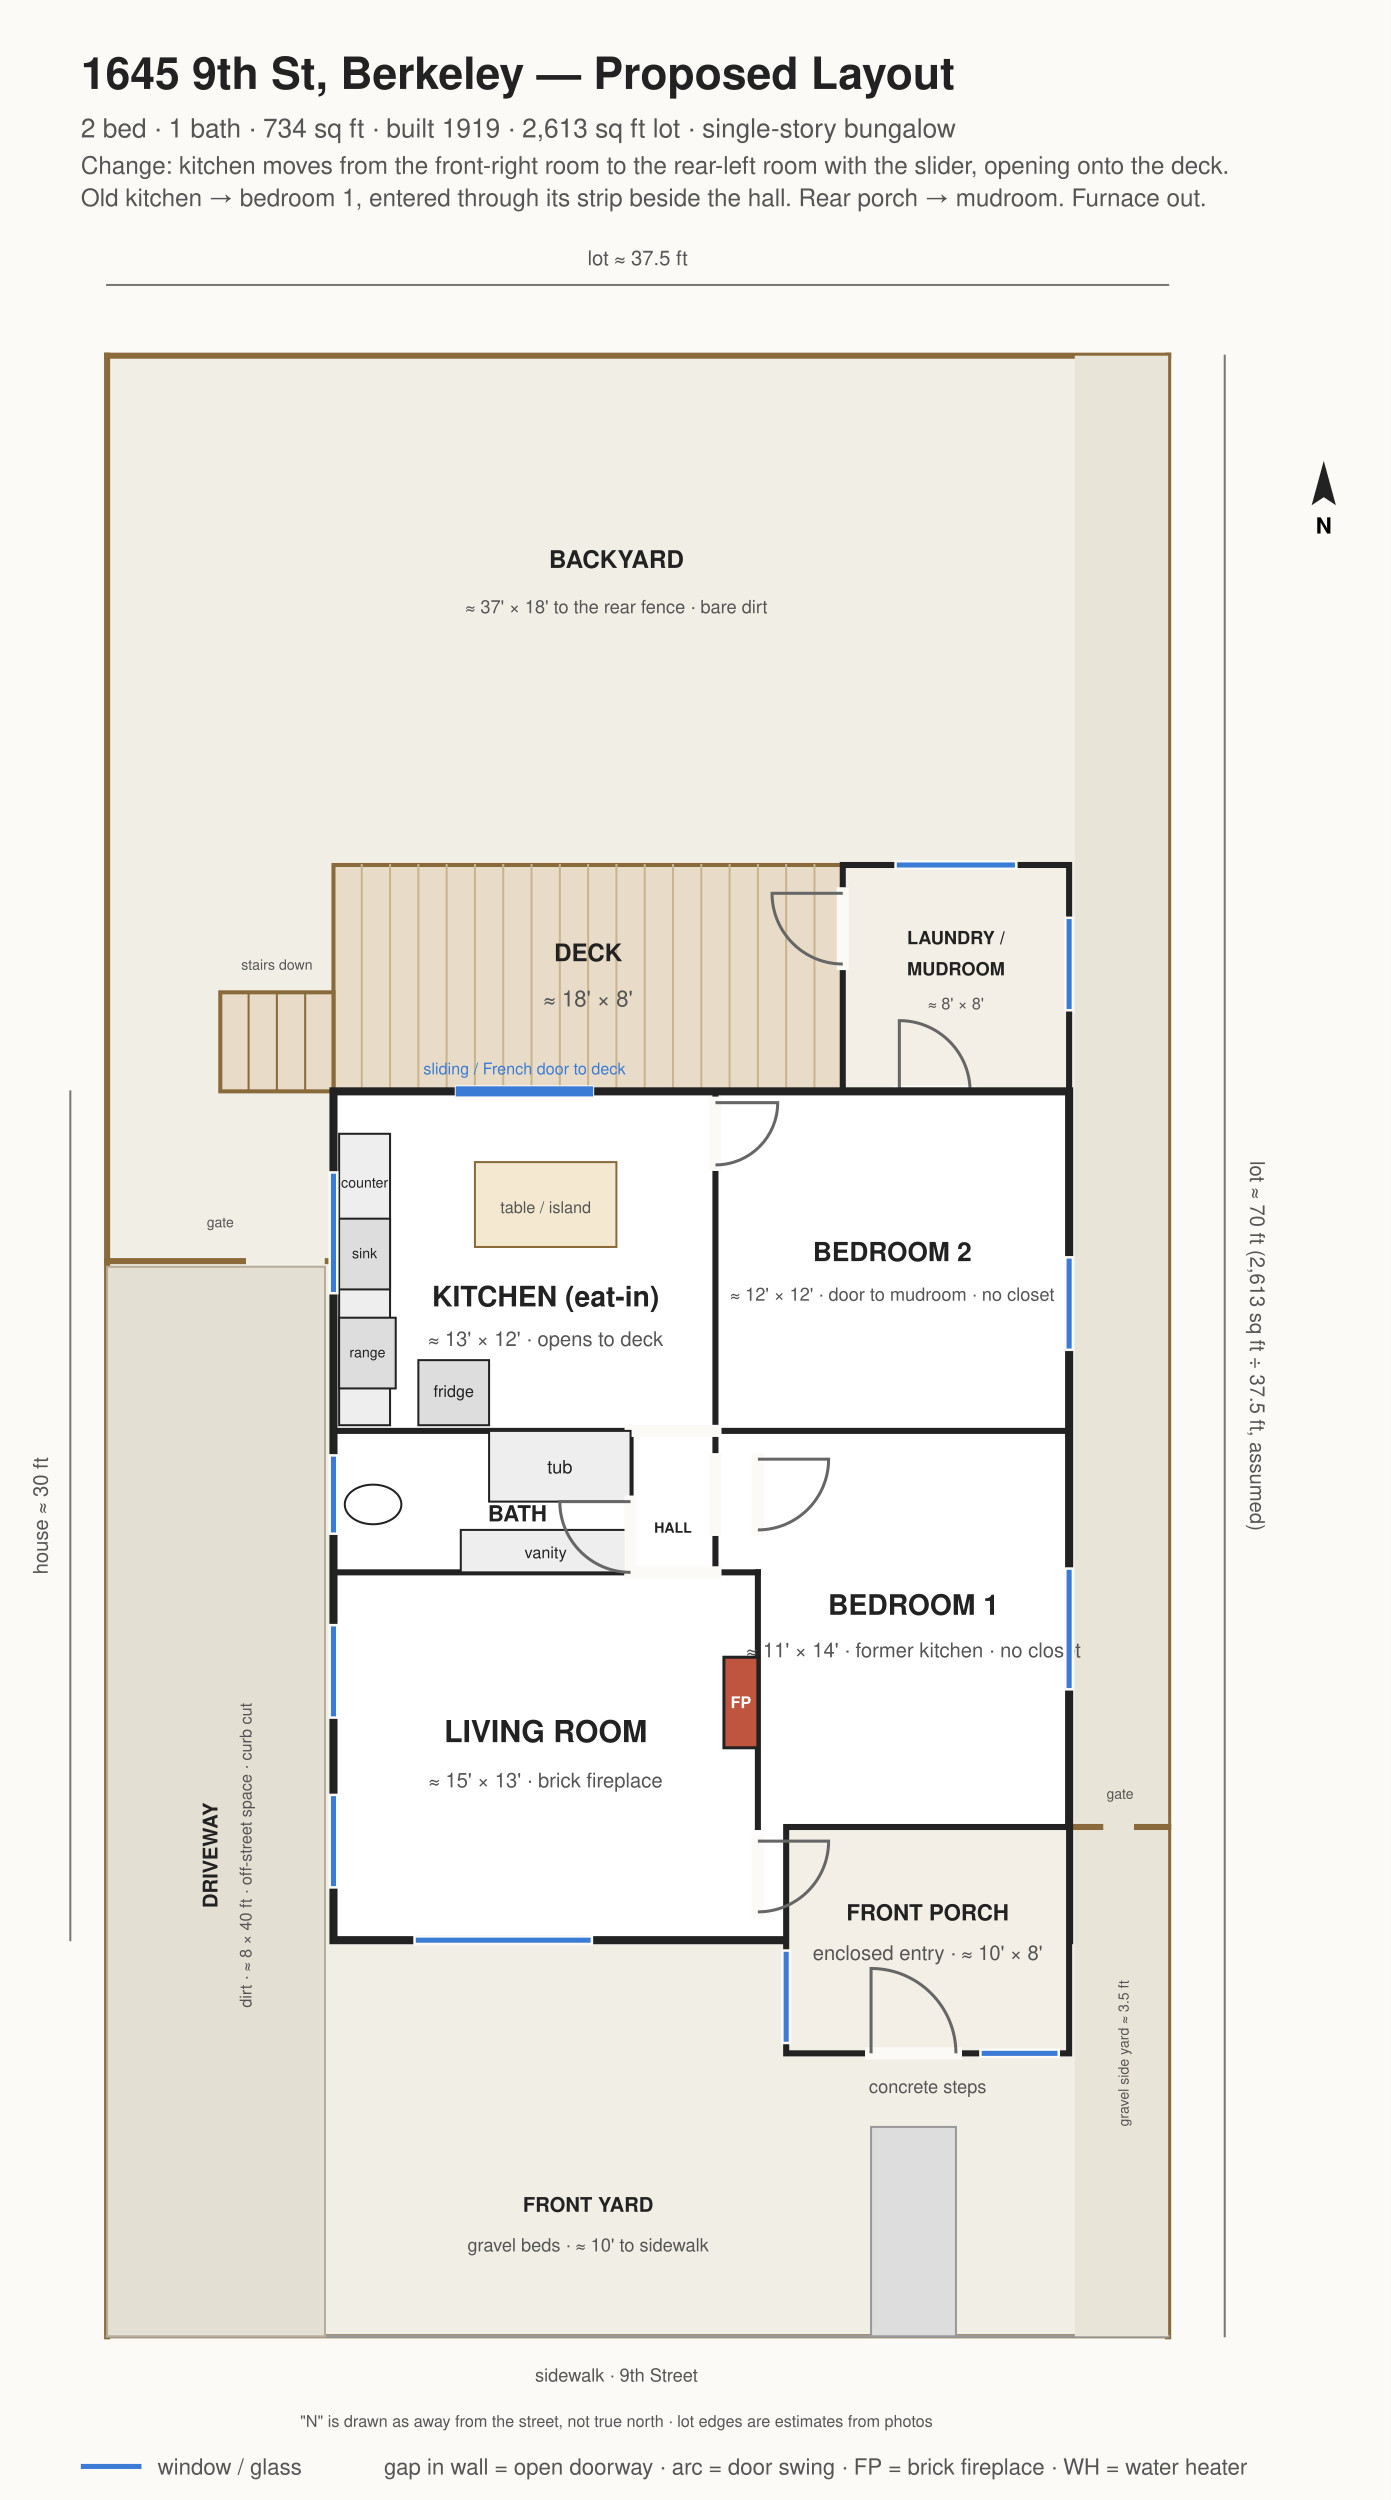
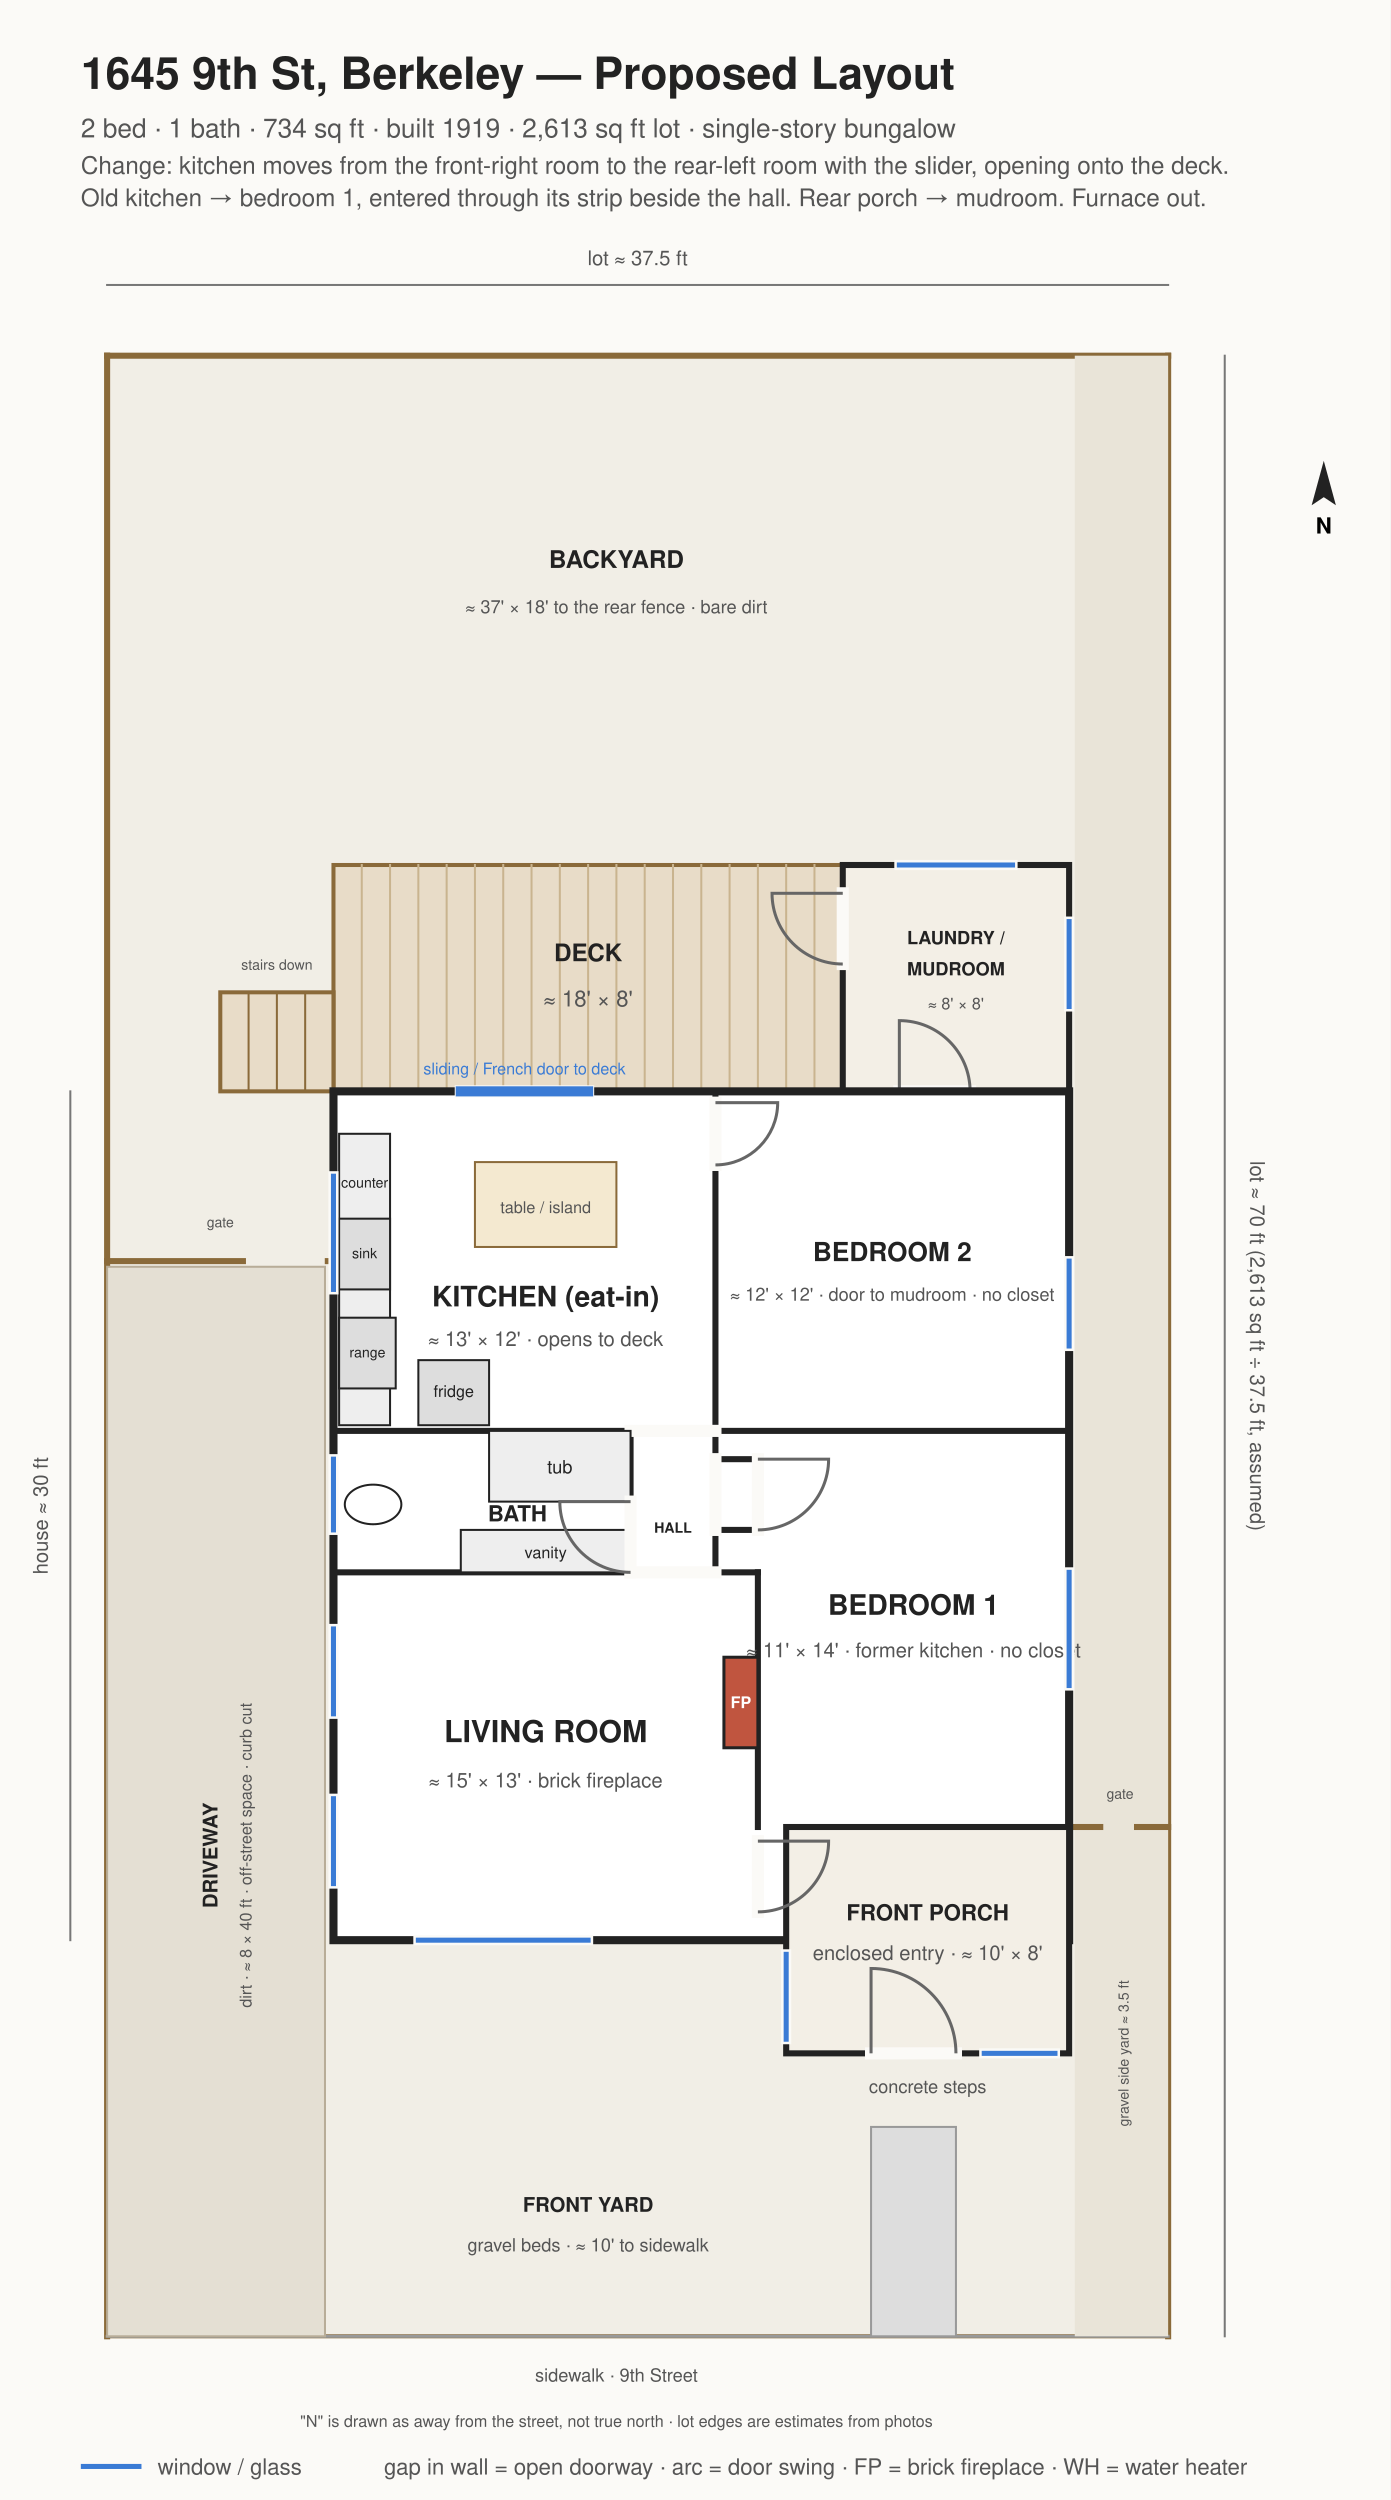
<svg xmlns="http://www.w3.org/2000/svg" width="688" height="1237" viewBox="0 0 688 1237" font-family="Helvetica, Arial, sans-serif">
  <rect width="688" height="1237" fill="#fbfaf7" />
  <text x="40" y="44" font-size="22" font-weight="bold" fill="#222">1645 9th St, Berkeley — Proposed Layout</text>
  <text x="40" y="68" font-size="13" fill="#555">2 bed · 1 bath · 734 sq ft · built 1919 · 2,613 sq ft lot · single-story bungalow</text>
  <text x="40" y="86" font-size="12" fill="#555">Change: kitchen moves from the front-right room to the rear-left room with the slider, opening onto the deck.</text>
  <text x="40" y="102" font-size="12" fill="#555">Old kitchen → bedroom 1, entered through its strip beside the hall. Rear porch → mudroom. Furnace out.</text>
  <rect x="53" y="176" width="525.0" height="980" fill="#f1eee6" stroke="#8a6a3a" stroke-width="2" />
  <line x1="53" y1="176" x2="578.0" y2="176" stroke="#8a6a3a" stroke-width="3" stroke-linecap="square" />
  <line x1="53" y1="176" x2="53" y2="1156" stroke="#8a6a3a" stroke-width="3" stroke-linecap="square" />
  <line x1="578.0" y1="176" x2="578.0" y2="1156" stroke="#8a6a3a" stroke-width="3" stroke-linecap="square" />
  <line x1="53" y1="1156" x2="578.0" y2="1156" stroke="#999" stroke-width="1.5" stroke-linecap="square" />
  <rect x="531.8" y="176" width="46.2" height="980" fill="#e9e4d8" stroke="none" stroke-width="0" />
  <line x1="529" y1="904" x2="544.4" y2="904" stroke="#8a6a3a" stroke-width="3" stroke-linecap="square" />
  <line x1="562.6" y1="904" x2="578.0" y2="904" stroke="#8a6a3a" stroke-width="3" stroke-linecap="square" />
  <text x="554.2" y="890" font-size="7" text-anchor="middle" fill="#555" font-weight="normal">gate</text>
  <text transform="translate(558.4,1016) rotate(-90)" font-size="7" text-anchor="middle" fill="#555">gravel side yard ≈ 3.5 ft</text>
  <line x1="53" y1="624" x2="120.2" y2="624" stroke="#8a6a3a" stroke-width="3" stroke-linecap="square" />
  <line x1="162.2" y1="624" x2="165" y2="624" stroke="#8a6a3a" stroke-width="3" stroke-linecap="square" />
  <text x="109" y="607.2" font-size="7" text-anchor="middle" fill="#555" font-weight="normal">gate</text>
  <text x="305" y="281.0" font-size="12" text-anchor="middle" fill="#222" font-weight="bold">BACKYARD</text>
  <text x="305" y="303.4" font-size="9" text-anchor="middle" fill="#555" font-weight="normal">≈ 37' × 18' to the rear fence · bare dirt</text>
  <rect x="53" y="626.8" width="107.8" height="529.2" fill="#e4dfd3" stroke="#b8ad98" stroke-width="1" />
  <text transform="translate(107.6,918) rotate(-90)" font-size="10" font-weight="bold" text-anchor="middle" fill="#222">DRIVEWAY</text>
  <text transform="translate(124.4,918) rotate(-90)" font-size="8" text-anchor="middle" fill="#555">dirt · ≈ 8 × 40 ft · off-street space · curb cut</text>
  <text x="291" y="1094.4" font-size="10" text-anchor="middle" fill="#222" font-weight="bold">FRONT YARD</text>
  <text x="291" y="1114" font-size="9" text-anchor="middle" fill="#555" font-weight="normal">gravel beds · ≈ 10' to sidewalk</text>
  <rect x="431" y="1052.4" width="42" height="103.6" fill="#ddd" stroke="#999" stroke-width="1" />
  <text x="305" y="1178.4" font-size="9" text-anchor="middle" fill="#555" font-weight="normal">sidewalk · 9th Street</text>
  <rect x="165" y="428" width="252" height="112" fill="#e8dcc8" stroke="#8a6a3a" stroke-width="2" />
  <line x1="179" y1="428" x2="179" y2="540" stroke="#c9b48f" stroke-width="1" stroke-linecap="square" />
  <line x1="193" y1="428" x2="193" y2="540" stroke="#c9b48f" stroke-width="1" stroke-linecap="square" />
  <line x1="207" y1="428" x2="207" y2="540" stroke="#c9b48f" stroke-width="1" stroke-linecap="square" />
  <line x1="221" y1="428" x2="221" y2="540" stroke="#c9b48f" stroke-width="1" stroke-linecap="square" />
  <line x1="235" y1="428" x2="235" y2="540" stroke="#c9b48f" stroke-width="1" stroke-linecap="square" />
  <line x1="249" y1="428" x2="249" y2="540" stroke="#c9b48f" stroke-width="1" stroke-linecap="square" />
  <line x1="263" y1="428" x2="263" y2="540" stroke="#c9b48f" stroke-width="1" stroke-linecap="square" />
  <line x1="277" y1="428" x2="277" y2="540" stroke="#c9b48f" stroke-width="1" stroke-linecap="square" />
  <line x1="291" y1="428" x2="291" y2="540" stroke="#c9b48f" stroke-width="1" stroke-linecap="square" />
  <line x1="305" y1="428" x2="305" y2="540" stroke="#c9b48f" stroke-width="1" stroke-linecap="square" />
  <line x1="319" y1="428" x2="319" y2="540" stroke="#c9b48f" stroke-width="1" stroke-linecap="square" />
  <line x1="333" y1="428" x2="333" y2="540" stroke="#c9b48f" stroke-width="1" stroke-linecap="square" />
  <line x1="347" y1="428" x2="347" y2="540" stroke="#c9b48f" stroke-width="1" stroke-linecap="square" />
  <line x1="361" y1="428" x2="361" y2="540" stroke="#c9b48f" stroke-width="1" stroke-linecap="square" />
  <line x1="375" y1="428" x2="375" y2="540" stroke="#c9b48f" stroke-width="1" stroke-linecap="square" />
  <line x1="389" y1="428" x2="389" y2="540" stroke="#c9b48f" stroke-width="1" stroke-linecap="square" />
  <line x1="403" y1="428" x2="403" y2="540" stroke="#c9b48f" stroke-width="1" stroke-linecap="square" />
  <text x="291" y="475.6" font-size="12" text-anchor="middle" fill="#222" font-weight="bold">DECK</text>
  <text x="291" y="498" font-size="11" text-anchor="middle" fill="#555" font-weight="normal">≈ 18' × 8'</text>
  <rect x="109" y="491.0" width="56" height="49.0" fill="#e8dcc8" stroke="#8a6a3a" stroke-width="2" />
  <line x1="151" y1="491.0" x2="151" y2="540" stroke="#8a6a3a" stroke-width="1" stroke-linecap="square" />
  <line x1="137" y1="491.0" x2="137" y2="540" stroke="#8a6a3a" stroke-width="1" stroke-linecap="square" />
  <line x1="123" y1="491.0" x2="123" y2="540" stroke="#8a6a3a" stroke-width="1" stroke-linecap="square" />
  <text x="137" y="479.8" font-size="7" text-anchor="middle" fill="#555" font-weight="normal">stairs down</text>
  <rect x="417" y="428" width="112" height="112" fill="#f3efe6" stroke="#222" stroke-width="3" />
  <text x="473" y="467.2" font-size="9" text-anchor="middle" fill="#222" font-weight="bold">LAUNDRY /</text>
  <text x="473" y="482.6" font-size="9" text-anchor="middle" fill="#222" font-weight="bold">MUDROOM</text>
  <text x="473" y="499.4" font-size="8" text-anchor="middle" fill="#555" font-weight="normal">≈ 8' × 8'</text>
  <line x1="445" y1="428" x2="501" y2="428" stroke="#fbfaf7" stroke-width="5" stroke-linecap="square" />
  <line x1="445" y1="428" x2="501" y2="428" stroke="#3a7bd5" stroke-width="2.5" stroke-linecap="square" />
  <line x1="529" y1="456" x2="529" y2="498" stroke="#fbfaf7" stroke-width="5" stroke-linecap="square" />
  <line x1="529" y1="456" x2="529" y2="498" stroke="#3a7bd5" stroke-width="2.5" stroke-linecap="square" />
  <line x1="417" y1="442" x2="417" y2="477.0" stroke="#fbfaf7" stroke-width="6" stroke-linecap="square" />
  <path d="M417,442 L382.0,442 A35.0,35.0 0 0 0 417,477.0" fill="none" stroke="#666" stroke-width="1.5" />
  <line x1="445" y1="540" x2="480.0" y2="540" stroke="#fbfaf7" stroke-width="6" stroke-linecap="square" />
  <path d="M445,540 L445,505.0 A35.0,35.0 0 0 1 480.0,540" fill="none" stroke="#666" stroke-width="1.5" />
  <rect x="165" y="540" width="364" height="420" fill="#fff" stroke="#222" stroke-width="4" />
  <rect x="389" y="904" width="140" height="112" fill="#f3efe6" stroke="#222" stroke-width="3" />
  <text x="459" y="950.2" font-size="11" text-anchor="middle" fill="#222" font-weight="bold">FRONT PORCH</text>
  <text x="459" y="969.8" font-size="10" text-anchor="middle" fill="#555" font-weight="normal">enclosed entry · ≈ 10' × 8'</text>
  <line x1="431" y1="1016" x2="473" y2="1016" stroke="#fbfaf7" stroke-width="6" stroke-linecap="square" />
  <path d="M431,1016 L431,974 A42,42 0 0 1 473,1016" fill="none" stroke="#666" stroke-width="1.5" />
  <line x1="389" y1="967.0" x2="389" y2="1009.0" stroke="#fbfaf7" stroke-width="5" stroke-linecap="square" />
  <line x1="389" y1="967.0" x2="389" y2="1009.0" stroke="#3a7bd5" stroke-width="2.5" stroke-linecap="square" />
  <line x1="487" y1="1016" x2="522.0" y2="1016" stroke="#fbfaf7" stroke-width="5" stroke-linecap="square" />
  <line x1="487" y1="1016" x2="522.0" y2="1016" stroke="#3a7bd5" stroke-width="2.5" stroke-linecap="square" />
  <text x="459" y="1035.6" font-size="9" text-anchor="middle" fill="#555" font-weight="normal">concrete steps</text>
  <line x1="354.0" y1="540" x2="354.0" y2="708" stroke="#222" stroke-width="3" stroke-linecap="square" />
  <line x1="354.0" y1="708" x2="529" y2="708" stroke="#222" stroke-width="3" stroke-linecap="square" />
  <line x1="165" y1="708" x2="312.0" y2="708" stroke="#222" stroke-width="3" stroke-linecap="square" />
  <line x1="312.0" y1="708" x2="312.0" y2="778" stroke="#222" stroke-width="3" stroke-linecap="square" />
  <line x1="354.0" y1="708" x2="354.0" y2="778" stroke="#222" stroke-width="3" stroke-linecap="square" />
+   <line x1="354.0" y1="722" x2="375" y2="722" stroke="#222" stroke-width="3" stroke-linecap="square" />
+   <line x1="354.0" y1="757.0" x2="375" y2="757.0" stroke="#222" stroke-width="3" stroke-linecap="square" />
  <line x1="165" y1="778" x2="312.0" y2="778" stroke="#222" stroke-width="3" stroke-linecap="square" />
  <line x1="354.0" y1="778" x2="375" y2="778" stroke="#222" stroke-width="3" stroke-linecap="square" />
  <line x1="312.0" y1="778" x2="354.0" y2="778" stroke="#fbfaf7" stroke-width="6" stroke-linecap="square" />
  <line x1="312.0" y1="708" x2="354.0" y2="708" stroke="#fbfaf7" stroke-width="6" stroke-linecap="square" />
  <line x1="375" y1="778" x2="375" y2="904" stroke="#222" stroke-width="3" stroke-linecap="square" />
  <line x1="354.0" y1="545.6" x2="354.0" y2="576.4" stroke="#fbfaf7" stroke-width="6" stroke-linecap="square" />
  <path d="M354.0,545.6 L384.8,545.6 A30.8,30.8 0 0 1 354.0,576.4" fill="none" stroke="#666" stroke-width="1.5" />
  <rect x="358.2" y="820" width="16.8" height="44.8" fill="#c0553f" stroke="#222" stroke-width="1.5" />
  <text x="366.6" y="845.2" font-size="8" text-anchor="middle" fill="#fff" font-weight="bold">FP</text>
  <rect x="242.0" y="708" width="70.0" height="35.0" fill="#eee" stroke="#222" stroke-width="1" />
  <text x="277" y="729.0" font-size="9" text-anchor="middle" fill="#222" font-weight="normal">tub</text>
  <rect x="228.0" y="757.0" width="84.0" height="21.0" fill="#eee" stroke="#222" stroke-width="1" />
  <text x="270.0" y="771.0" font-size="8" text-anchor="middle" fill="#222" font-weight="normal">vanity</text>
  <ellipse cx="184.6" cy="744.4" rx="14" ry="9.8" fill="#fff" stroke="#222" stroke-width="1" />
  <text x="256.0" y="752.8" font-size="11" text-anchor="middle" fill="#222" font-weight="bold">BATH</text>
  <line x1="312.0" y1="743.0" x2="312.0" y2="778.0" stroke="#fbfaf7" stroke-width="6" stroke-linecap="square" />
  <path d="M312.0,743.0 L277.0,743.0 A35.0,35.0 0 0 0 312.0,778.0" fill="none" stroke="#666" stroke-width="1.5" />
  <text x="333" y="758.4" font-size="7" text-anchor="middle" fill="#222" font-weight="bold">HALL</text>
  <line x1="354.0" y1="722" x2="354.0" y2="757.0" stroke="#fbfaf7" stroke-width="6" stroke-linecap="square" />
  <line x1="375" y1="722" x2="375" y2="757.0" stroke="#fbfaf7" stroke-width="6" stroke-linecap="square" />
  <path d="M375,722 L410.0,722 A35.0,35.0 0 0 1 375,757.0" fill="none" stroke="#666" stroke-width="1.5" />
  <line x1="228.0" y1="540" x2="291" y2="540" stroke="#fbfaf7" stroke-width="6" stroke-linecap="square" />
  <line x1="228.0" y1="540" x2="291" y2="540" stroke="#3a7bd5" stroke-width="5" stroke-linecap="square" />
  <text x="259.5" y="531.6" font-size="8" text-anchor="middle" fill="#3a7bd5" font-weight="normal">sliding / French door to deck</text>
  <rect x="167.8" y="561.0" width="25.2" height="144.2" fill="#eee" stroke="#222" stroke-width="1" />
  <text x="180.4" y="587.6" font-size="7" text-anchor="middle" fill="#222" font-weight="normal">counter</text>
  <rect x="167.8" y="603.0" width="25.2" height="35.0" fill="#ddd" stroke="#222" stroke-width="1" />
  <text x="180.4" y="622.6" font-size="7" text-anchor="middle" fill="#222" font-weight="normal">sink</text>
  <rect x="167.8" y="652" width="28.0" height="35.0" fill="#ddd" stroke="#222" stroke-width="1" />
  <text x="181.8" y="671.6" font-size="7" text-anchor="middle" fill="#222" font-weight="normal">range</text>
  <rect x="207" y="673.0" width="35.0" height="32.2" fill="#ddd" stroke="#222" stroke-width="1" />
  <text x="224.5" y="691.2" font-size="8" text-anchor="middle" fill="#222" font-weight="normal">fridge</text>
  <rect x="235" y="575.0" width="70" height="42.0" fill="#f4e9d0" stroke="#8a6a3a" stroke-width="1" />
  <text x="270.0" y="600.2" font-size="8" text-anchor="middle" fill="#555" font-weight="normal">table / island</text>
  <text x="270.0" y="646.4" font-size="14" text-anchor="middle" fill="#222" font-weight="bold">KITCHEN (eat-in)</text>
  <text x="270.0" y="666" font-size="10" text-anchor="middle" fill="#555" font-weight="normal">≈ 13' × 12' · opens to deck</text>
  <text x="441.5" y="624" font-size="13" text-anchor="middle" fill="#222" font-weight="bold">BEDROOM 2</text>
  <text x="441.5" y="643.6" font-size="9" text-anchor="middle" fill="#555" font-weight="normal">≈ 12' × 12' · door to mudroom · no closet</text>
  <text x="452.0" y="799.0" font-size="14" text-anchor="middle" fill="#222" font-weight="bold">BEDROOM 1</text>
  <text x="452.0" y="820" font-size="10" text-anchor="middle" fill="#555" font-weight="normal">≈ 11' × 14' · former kitchen · no closet</text>
  <line x1="375" y1="911.0" x2="375" y2="946.0" stroke="#fbfaf7" stroke-width="6" stroke-linecap="square" />
  <path d="M375,911.0 L410.0,911.0 A35.0,35.0 0 0 1 375,946.0" fill="none" stroke="#666" stroke-width="1.5" />
  <line x1="165" y1="582" x2="165" y2="638" stroke="#fbfaf7" stroke-width="5" stroke-linecap="square" />
  <line x1="165" y1="582" x2="165" y2="638" stroke="#3a7bd5" stroke-width="2.5" stroke-linecap="square" />
  <line x1="165" y1="722" x2="165" y2="757.0" stroke="#fbfaf7" stroke-width="5" stroke-linecap="square" />
  <line x1="165" y1="722" x2="165" y2="757.0" stroke="#3a7bd5" stroke-width="2.5" stroke-linecap="square" />
  <line x1="165" y1="806" x2="165" y2="848" stroke="#fbfaf7" stroke-width="5" stroke-linecap="square" />
  <line x1="165" y1="806" x2="165" y2="848" stroke="#3a7bd5" stroke-width="2.5" stroke-linecap="square" />
  <line x1="165" y1="890" x2="165" y2="932" stroke="#fbfaf7" stroke-width="5" stroke-linecap="square" />
  <line x1="165" y1="890" x2="165" y2="932" stroke="#3a7bd5" stroke-width="2.5" stroke-linecap="square" />
  <line x1="207" y1="960" x2="291" y2="960" stroke="#fbfaf7" stroke-width="5" stroke-linecap="square" />
  <line x1="207" y1="960" x2="291" y2="960" stroke="#3a7bd5" stroke-width="2.5" stroke-linecap="square" />
  <line x1="529" y1="778" x2="529" y2="834" stroke="#fbfaf7" stroke-width="5" stroke-linecap="square" />
  <line x1="529" y1="778" x2="529" y2="834" stroke="#3a7bd5" stroke-width="2.5" stroke-linecap="square" />
  <line x1="529" y1="624" x2="529" y2="666" stroke="#fbfaf7" stroke-width="5" stroke-linecap="square" />
  <line x1="529" y1="624" x2="529" y2="666" stroke="#3a7bd5" stroke-width="2.5" stroke-linecap="square" />
  <text x="270.0" y="862" font-size="15" text-anchor="middle" fill="#222" font-weight="bold">LIVING ROOM</text>
  <text x="270.0" y="884.4" font-size="10" text-anchor="middle" fill="#555" font-weight="normal">≈ 15' × 13' · brick fireplace</text>
  <line x1="34.8" y1="540" x2="34.8" y2="960" stroke="#777" stroke-width="1" stroke-linecap="square" />
  <text transform="translate(23.6,750) rotate(-90)" font-size="10" text-anchor="middle" fill="#555">house ≈ 30 ft</text>
  <line x1="606.0" y1="176" x2="606.0" y2="1156" stroke="#777" stroke-width="1" stroke-linecap="square" />
  <text transform="translate(618.6,666) rotate(90)" font-size="10" text-anchor="middle" fill="#555">lot ≈ 70 ft (2,613 sq ft ÷ 37.5 ft, assumed)</text>
  <line x1="53" y1="141.0" x2="578.0" y2="141.0" stroke="#777" stroke-width="1" stroke-linecap="square" />
  <text x="315.5" y="131.2" font-size="10" text-anchor="middle" fill="#555" font-weight="normal">lot ≈ 37.5 ft</text>
  <g transform="translate(655,246)">
    <polygon points="0,-18 6,4 0,0 -6,4" fill="#222" />
    <text x="0" y="18" font-size="11" text-anchor="middle" font-weight="bold">N</text>
  </g>
  <text x="305" y="1200.8" font-size="8" text-anchor="middle" fill="#555" font-weight="normal">"N" is drawn as away from the street, not true north · lot edges are estimates from photos</text>
  <line x1="40" y1="1220.4" x2="70" y2="1220.4" stroke="#3a7bd5" stroke-width="2.5" />
  <text x="78" y="1224.4" font-size="11" fill="#555">window / glass</text>
  <text x="190" y="1224.4" font-size="11" fill="#555">gap in wall = open doorway · arc = door swing · FP = brick fireplace · WH = water heater</text>
</svg>
